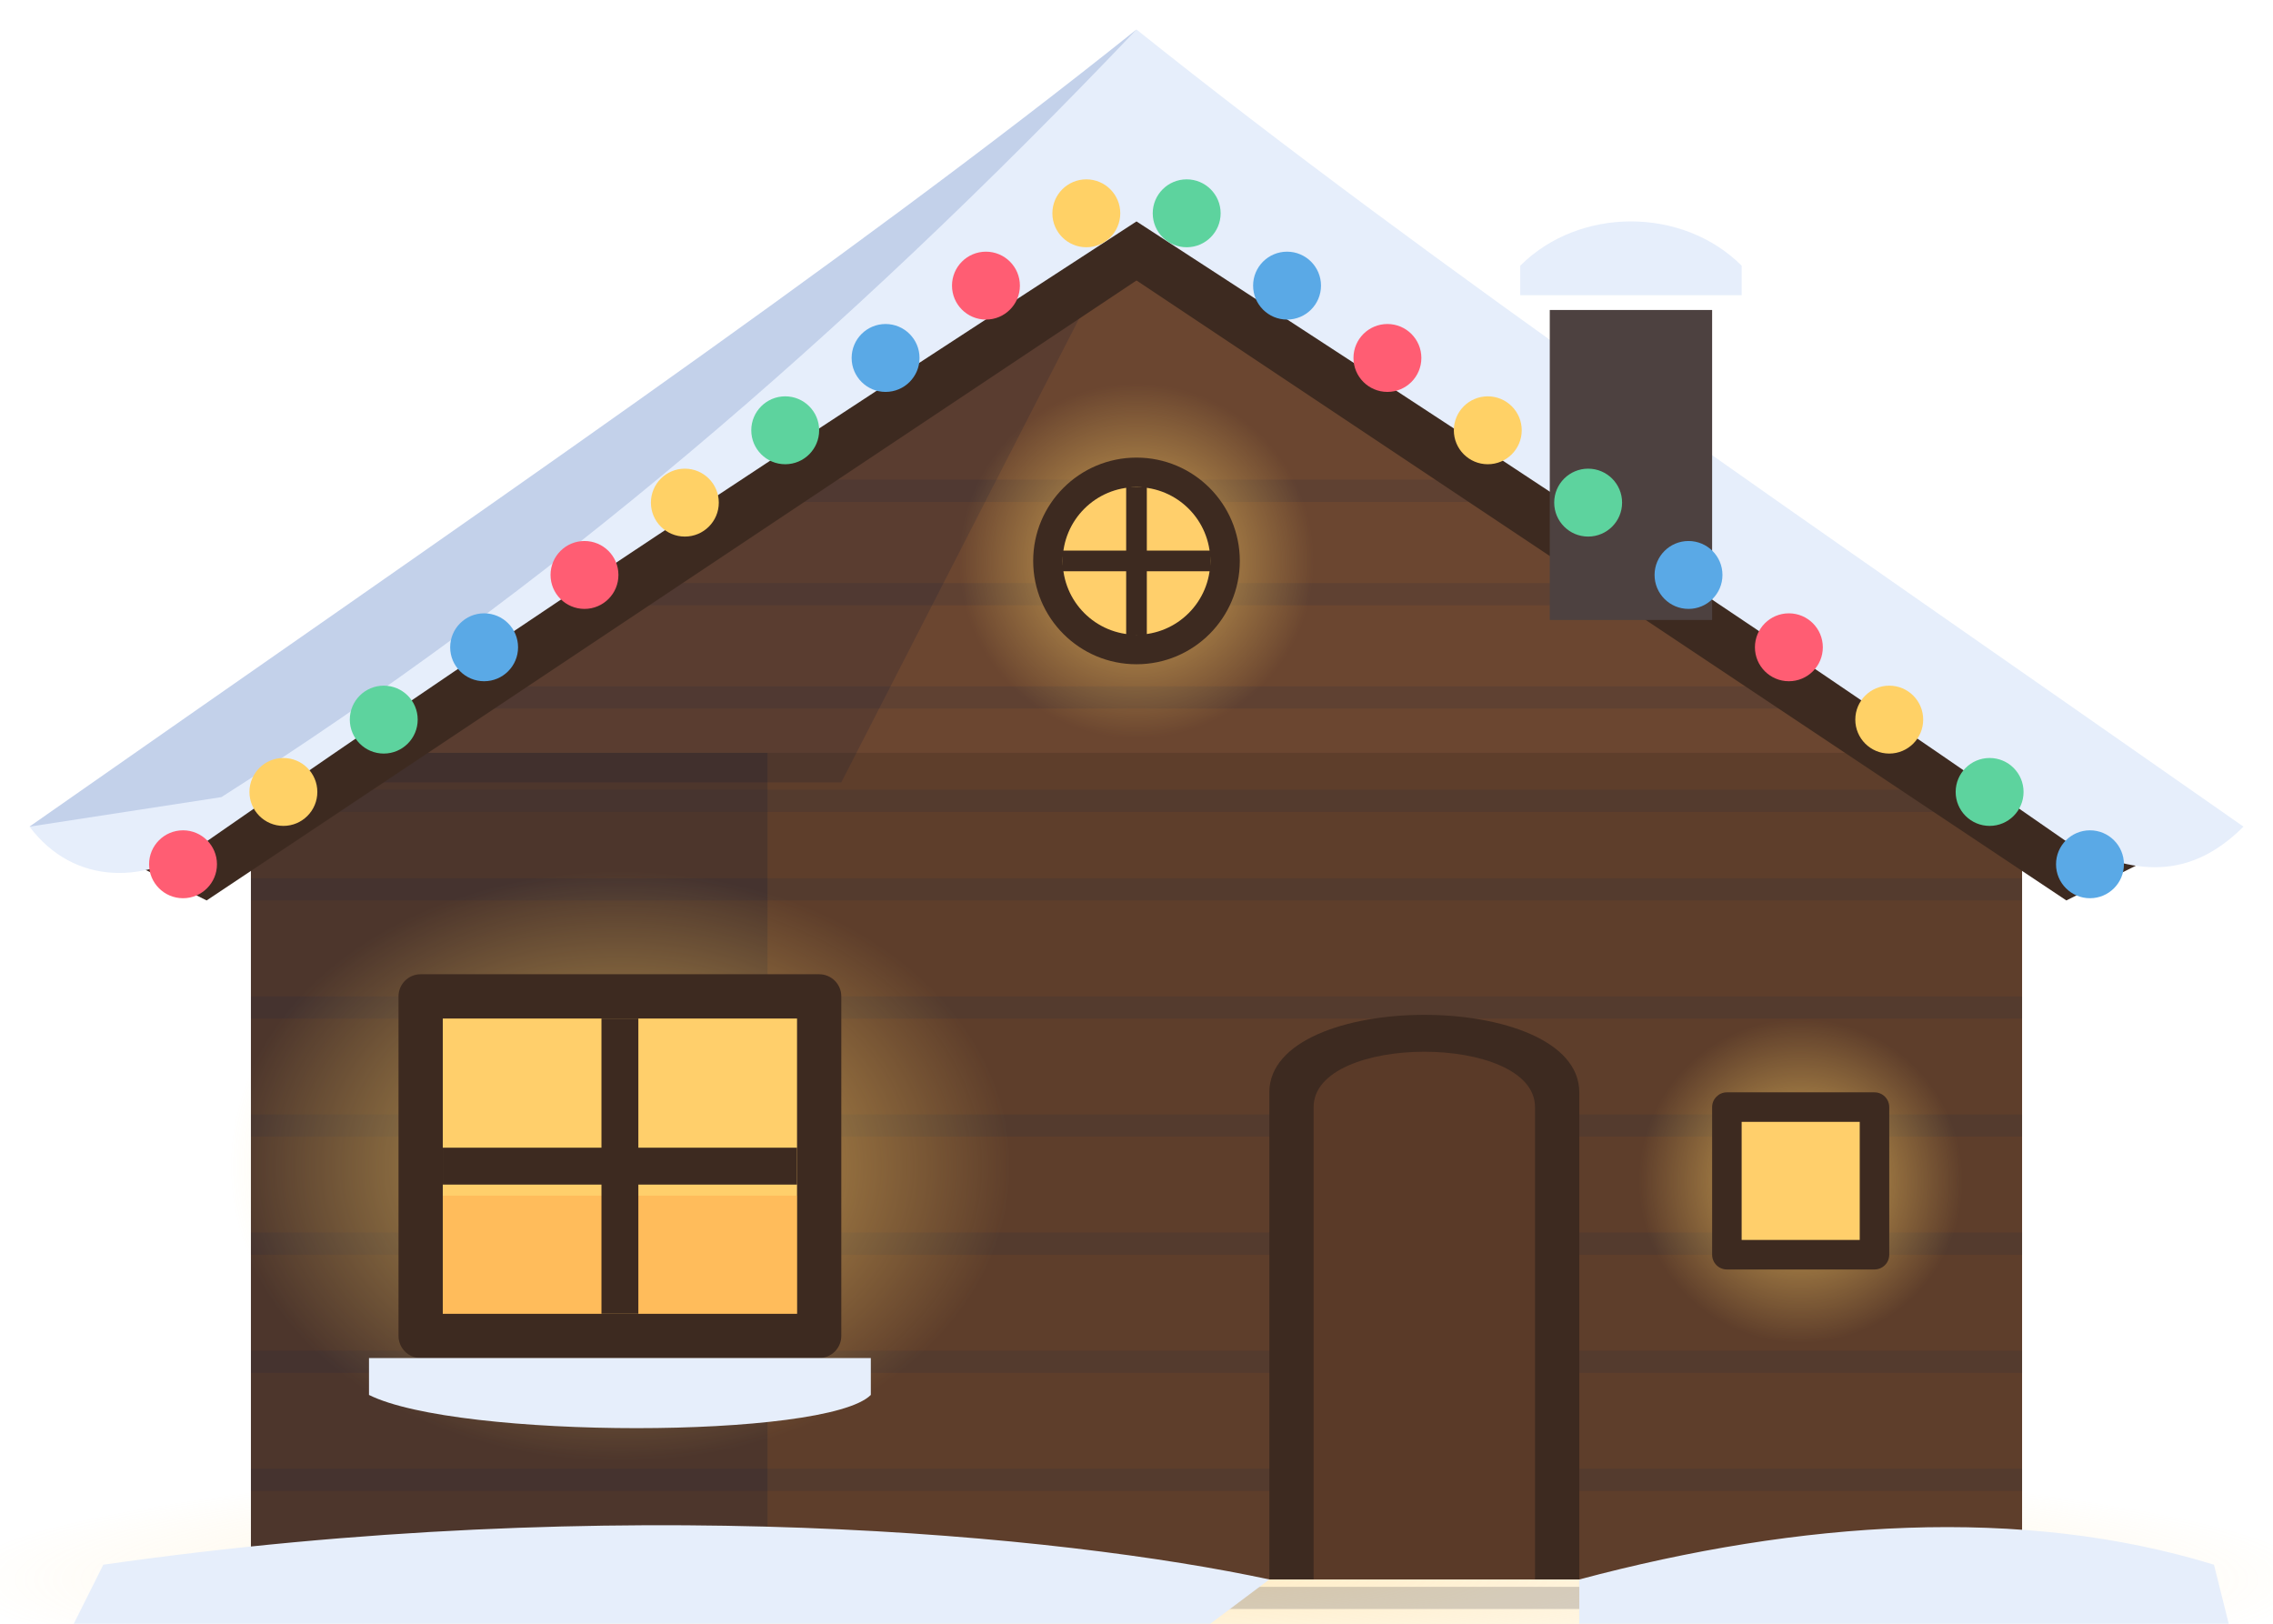
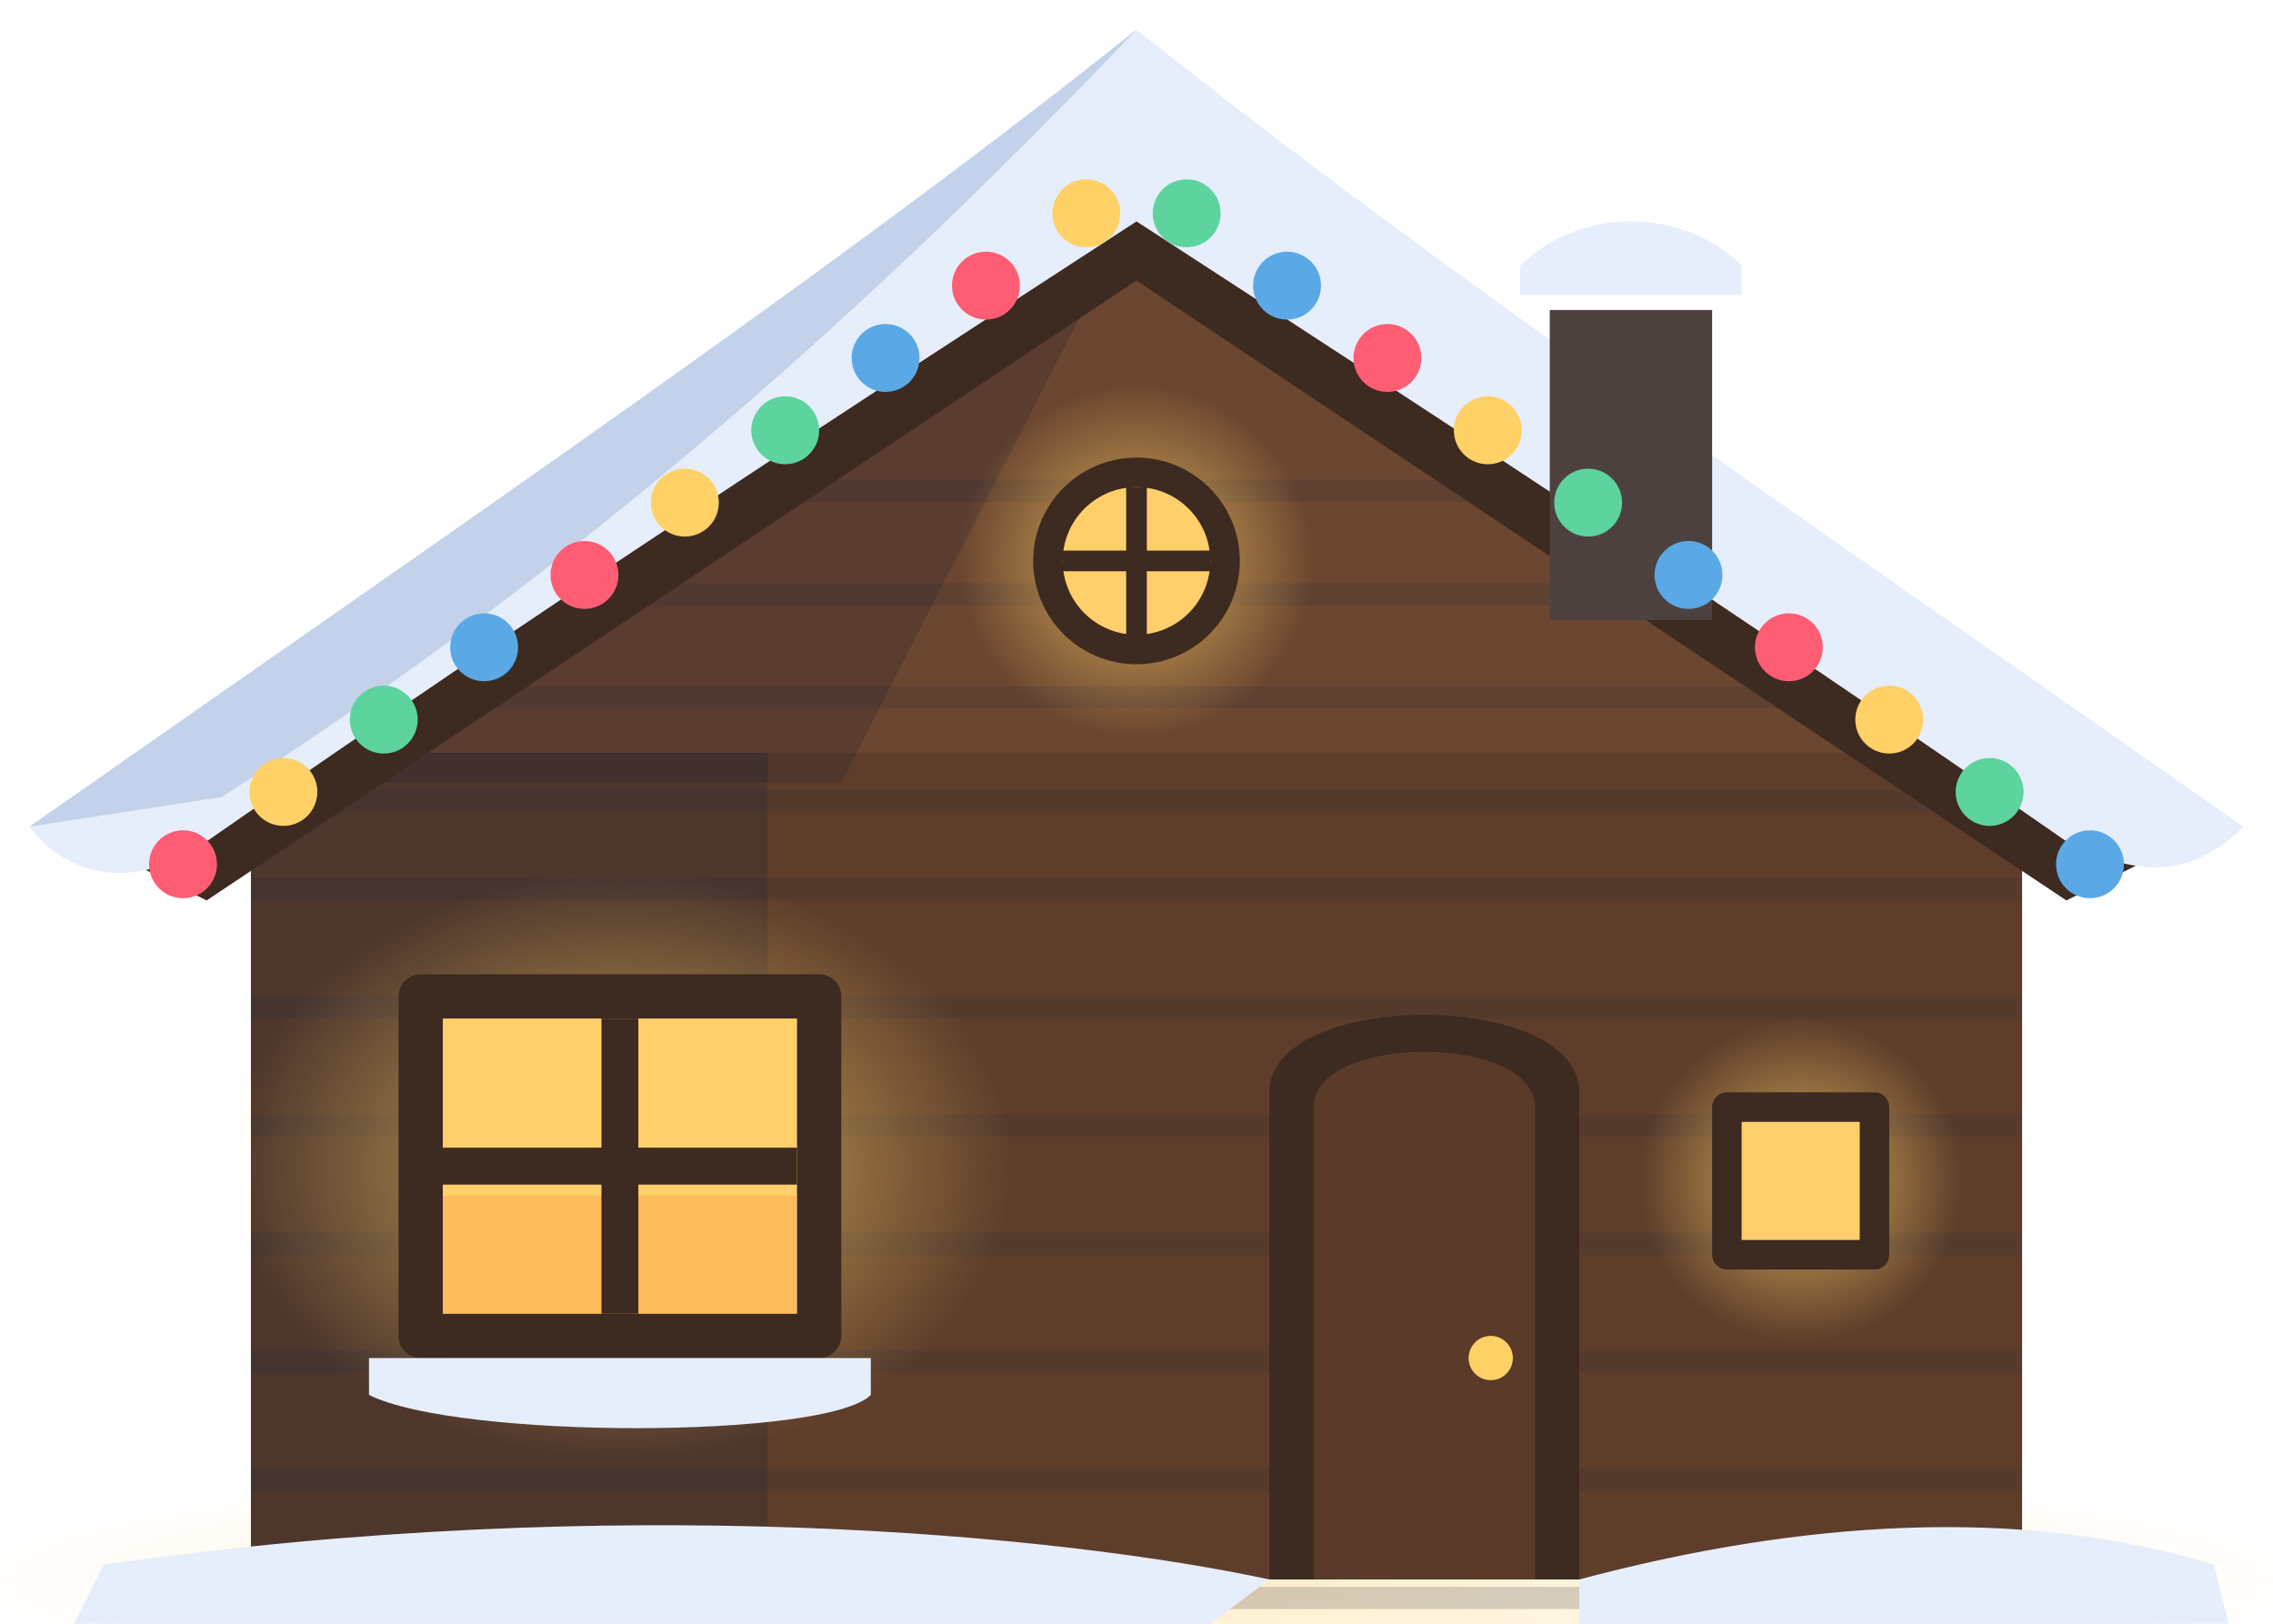
<svg xmlns="http://www.w3.org/2000/svg" viewBox="-4 20 308 220">
  <defs>
    <radialGradient id="christmas-chalet-small-glow" cx="0.5" cy="0.5" r="0.5">
      <stop offset="0" stop-color="#ffd166" stop-opacity="0.75" />
      <stop offset="1" stop-color="#ffd166" stop-opacity="0" />
    </radialGradient>
    <radialGradient id="christmas-chalet-small-pool" cx="0.5" cy="0.5" r="0.5">
      <stop offset="0" stop-color="#ffd98a" stop-opacity="0.5" />
      <stop offset="1" stop-color="#ffd98a" stop-opacity="0" />
    </radialGradient>
  </defs>
  <ellipse class="christmas-pool" cx="150" cy="234" rx="160" ry="18" fill="url(#christmas-chalet-small-pool)" />
  <path d="M30 120 L270 120 L270 234 L30 234 Z" fill="#5e3e2b" />
  <path d="M30 139 L270 139 L270 142 L30 142 Z" fill="#2b2b3a" opacity="0.2" />
  <path d="M30 155 L270 155 L270 158 L30 158 Z" fill="#2b2b3a" opacity="0.2" />
  <path d="M30 171 L270 171 L270 174 L30 174 Z" fill="#2b2b3a" opacity="0.2" />
  <path d="M30 187 L270 187 L270 190 L30 190 Z" fill="#2b2b3a" opacity="0.2" />
  <path d="M30 203 L270 203 L270 206 L30 206 Z" fill="#2b2b3a" opacity="0.2" />
  <path d="M30 219 L270 219 L270 222 L30 222 Z" fill="#2b2b3a" opacity="0.2" />
  <path d="M30 235 L270 235 L270 238 L30 238 Z" fill="#2b2b3a" opacity="0.2" />
  <path d="M30 120 L100 120 L100 234 L30 234 Z" fill="#0b1433" opacity="0.2" />
  <path d="M24 126 L150 48 L276 126 L276 122 L24 122 Z" fill="#6b4630" />
  <path d="M105 85 L195 85 L195 88 L105 88 Z" fill="#2b2b3a" opacity="0.2" />
  <path d="M82 99 L218 99 L218 102 L82 102 Z" fill="#2b2b3a" opacity="0.2" />
  <path d="M60 113 L240 113 L240 116 L60 116 Z" fill="#2b2b3a" opacity="0.2" />
  <path d="M37 127 L263 127 L263 130 L37 130 Z" fill="#2b2b3a" opacity="0.2" />
  <path d="M24 126 L150 48 L110 126 Z" fill="#0b1433" opacity="0.18" />
  <circle class="christmas-window-glow" cx="150" cy="96" r="24" fill="url(#christmas-chalet-small-glow)" />
  <circle cx="150" cy="96" r="14" fill="#3d2a20" />
  <circle class="christmas-window" cx="150" cy="96" r="10" fill="#ffcf6b" />
  <path d="M148.6 86 h2.8 v20 h-2.8 Z M140 94.6 h20 v2.8 h-20 Z" fill="#3d2a20" />
  <path d="M8 134 L150 34 L292 134 L276 142 L150 58 L24 142 Z" fill="#3d2a20" />
  <path d="M0 132 C60 90 110 56 150 24 C190 56 240 90 300 132 C292 140 284 138 276 134 C230 102 190 76 150 50 C110 76 70 102 24 134 C16 140 6 140 0 132 Z" fill="#e6eefb" />
  <path d="M0 132 C60 90 110 56 150 24 C110 66 70 100 26 128 Z" fill="#9fb3da" opacity="0.5" />
  <path d="M206 62 L228 62 L228 104 L206 104 Z" fill="#4d4140" />
  <path d="M202 56 C210 48 224 48 232 56 L232 60 L202 60 Z" fill="#e6eefb" />
  <ellipse class="christmas-window-glow" cx="80.0" cy="178.0" rx="52.8" ry="40" fill="url(#christmas-chalet-small-glow)" />
  <rect x="50" y="152" width="60" height="52" rx="3" fill="#3d2a20" />
  <rect class="christmas-window" x="56" y="158" width="48" height="40" fill="#ffcf6b" />
  <rect x="56" y="182.0" width="48" height="16.0" fill="#ff9f43" opacity="0.4" />
  <path d="M77.5 158 h5 v40 h-5 Z M56 175.5 h48 v5 h-48 Z" fill="#3d2a20" />
  <path d="M46 204 h68 v5 c-6 6 -56 6 -68 0 Z" fill="#e6eefb" />
  <path d="M168 234 L168 168 C168 154 210 154 210 168 L210 234 Z" fill="#3d2a20" />
  <path d="M174 234 L174 170 C174 160 204 160 204 170 L204 234 Z" fill="#5a3a28" />
+   <circle cx="198" cy="204" r="3" fill="#ffd166" />
  <circle class="christmas-window-glow" cx="240" cy="180" r="22" fill="url(#christmas-chalet-small-glow)" />
  <rect x="228" y="168" width="24" height="24" rx="2" fill="#3d2a20" />
  <rect class="christmas-window" x="232" y="172" width="16" height="16" fill="#ffcf6b" />
  <path d="M10 232 C80 222 140 228 168 234 L160 240 L6 240 Z M210 234 C240 226 270 224 296 232 L298 240 L210 240 Z" fill="#e6eefb" />
  <circle class="christmas-bulb christmas-bulb-0" cx="20.8" cy="137.1" r="4.6" fill="#ff5d73" />
  <circle class="christmas-bulb christmas-bulb-1" cx="34.4" cy="127.3" r="4.6" fill="#ffd166" />
  <circle class="christmas-bulb christmas-bulb-2" cx="48.0" cy="117.5" r="4.6" fill="#5dd39e" />
  <circle class="christmas-bulb christmas-bulb-0" cx="61.6" cy="107.7" r="4.6" fill="#5aa9e6" />
  <circle class="christmas-bulb christmas-bulb-1" cx="75.2" cy="97.9" r="4.6" fill="#ff5d73" />
  <circle class="christmas-bulb christmas-bulb-2" cx="88.8" cy="88.1" r="4.6" fill="#ffd166" />
  <circle class="christmas-bulb christmas-bulb-0" cx="102.4" cy="78.3" r="4.6" fill="#5dd39e" />
  <circle class="christmas-bulb christmas-bulb-1" cx="116.0" cy="68.5" r="4.6" fill="#5aa9e6" />
  <circle class="christmas-bulb christmas-bulb-2" cx="129.6" cy="58.7" r="4.6" fill="#ff5d73" />
  <circle class="christmas-bulb christmas-bulb-0" cx="143.2" cy="48.9" r="4.6" fill="#ffd166" />
  <circle class="christmas-bulb christmas-bulb-1" cx="156.8" cy="48.9" r="4.6" fill="#5dd39e" />
  <circle class="christmas-bulb christmas-bulb-2" cx="170.4" cy="58.7" r="4.6" fill="#5aa9e6" />
  <circle class="christmas-bulb christmas-bulb-0" cx="184.0" cy="68.5" r="4.6" fill="#ff5d73" />
  <circle class="christmas-bulb christmas-bulb-1" cx="197.6" cy="78.3" r="4.6" fill="#ffd166" />
  <circle class="christmas-bulb christmas-bulb-2" cx="211.2" cy="88.1" r="4.6" fill="#5dd39e" />
  <circle class="christmas-bulb christmas-bulb-0" cx="224.8" cy="97.9" r="4.6" fill="#5aa9e6" />
  <circle class="christmas-bulb christmas-bulb-1" cx="238.4" cy="107.7" r="4.6" fill="#ff5d73" />
  <circle class="christmas-bulb christmas-bulb-2" cx="252.0" cy="117.5" r="4.6" fill="#ffd166" />
  <circle class="christmas-bulb christmas-bulb-0" cx="265.6" cy="127.3" r="4.6" fill="#5dd39e" />
  <circle class="christmas-bulb christmas-bulb-1" cx="279.2" cy="137.1" r="4.6" fill="#5aa9e6" />
</svg>
